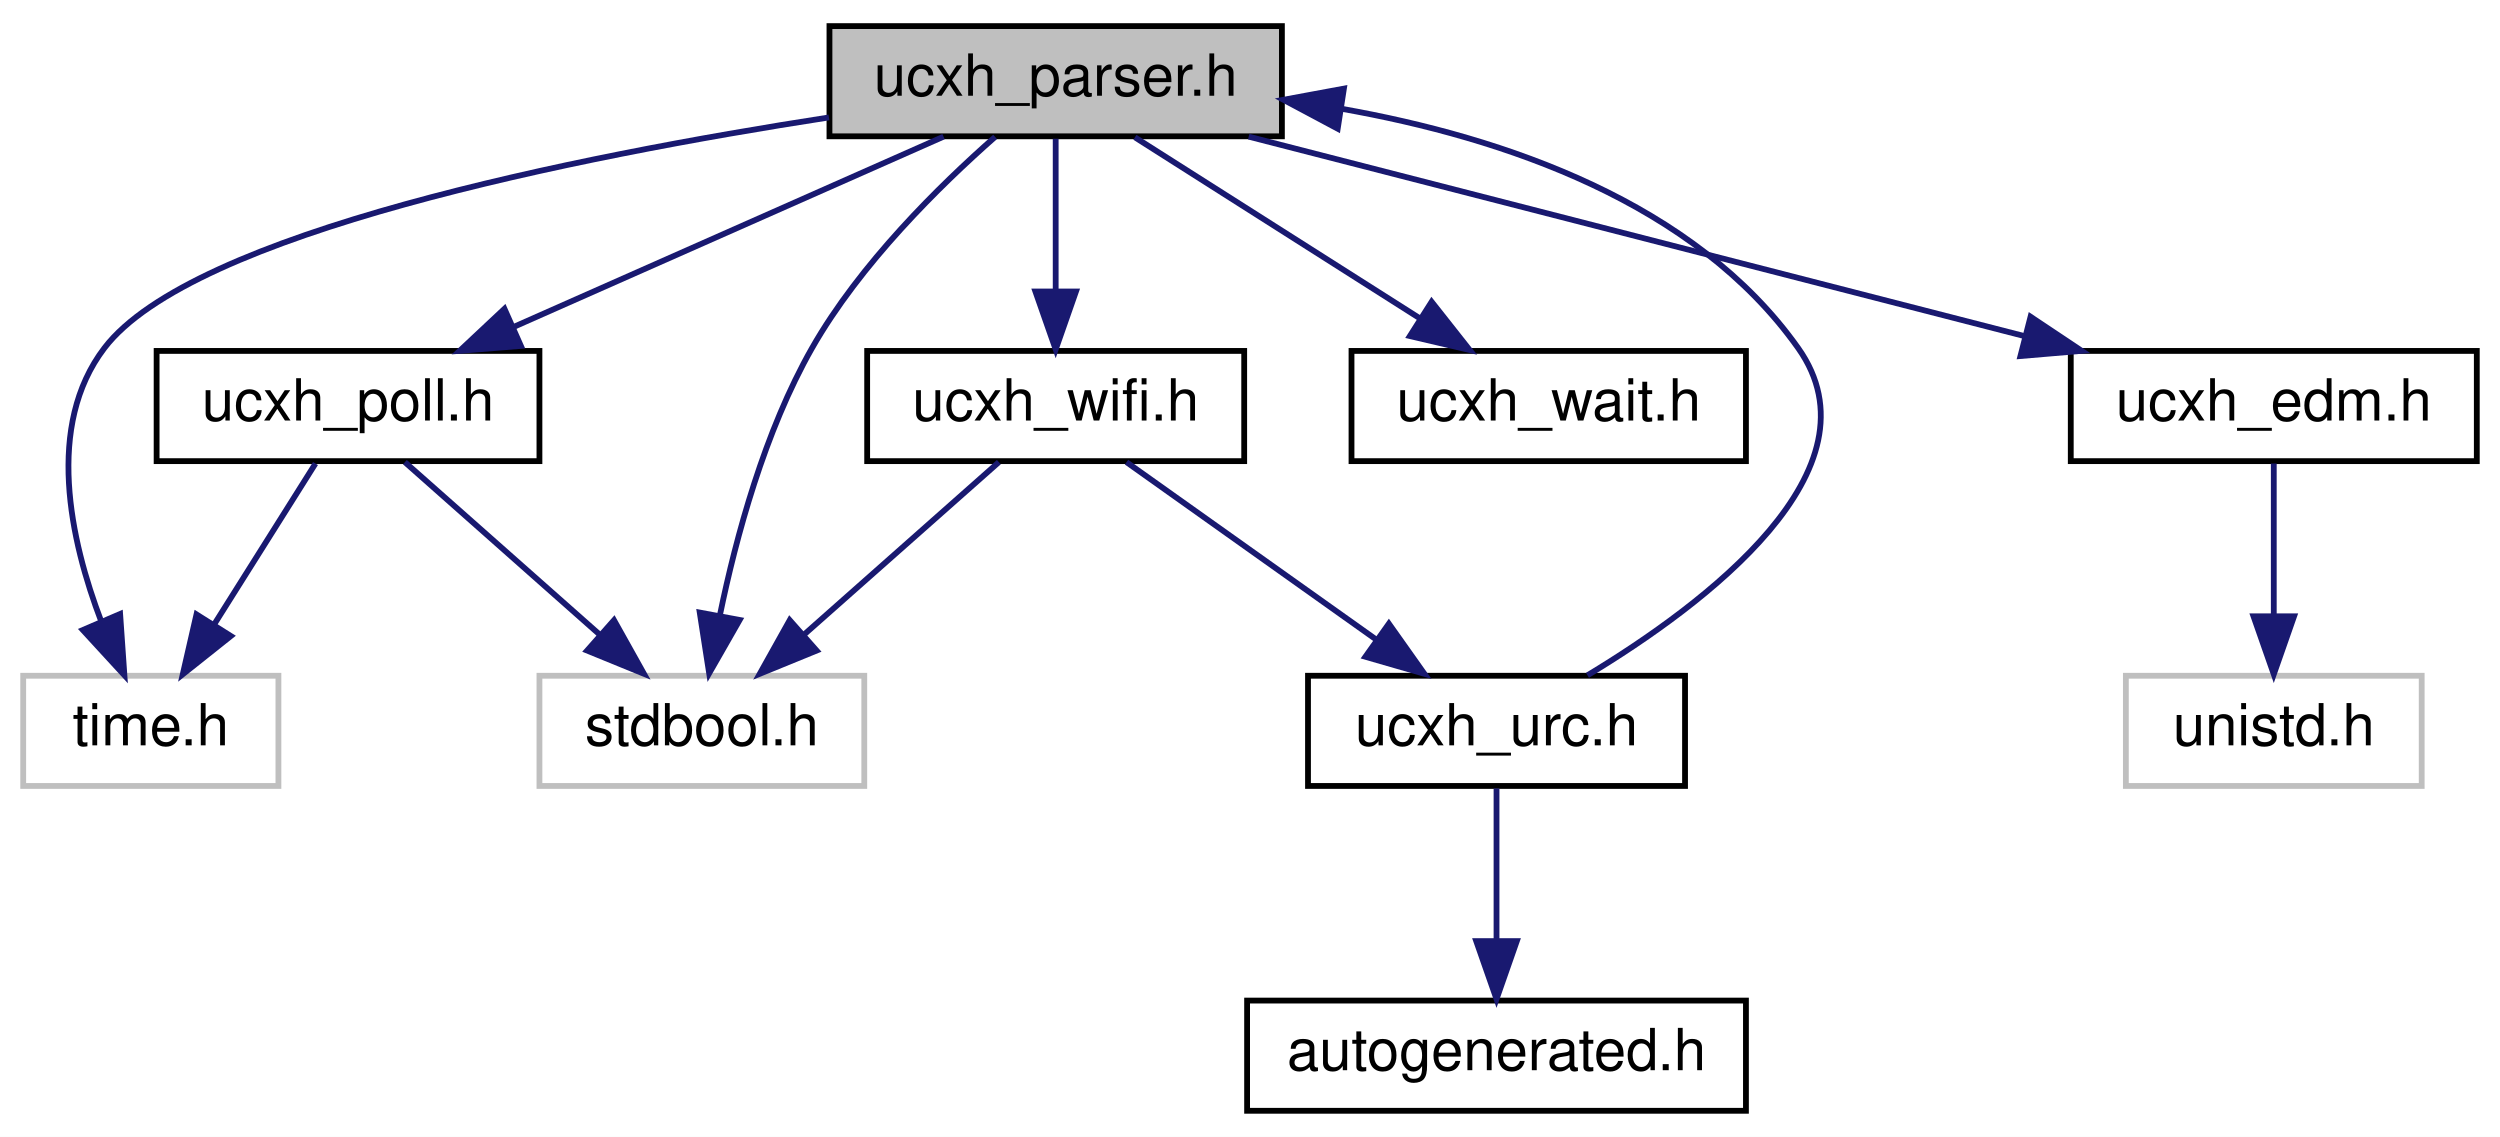
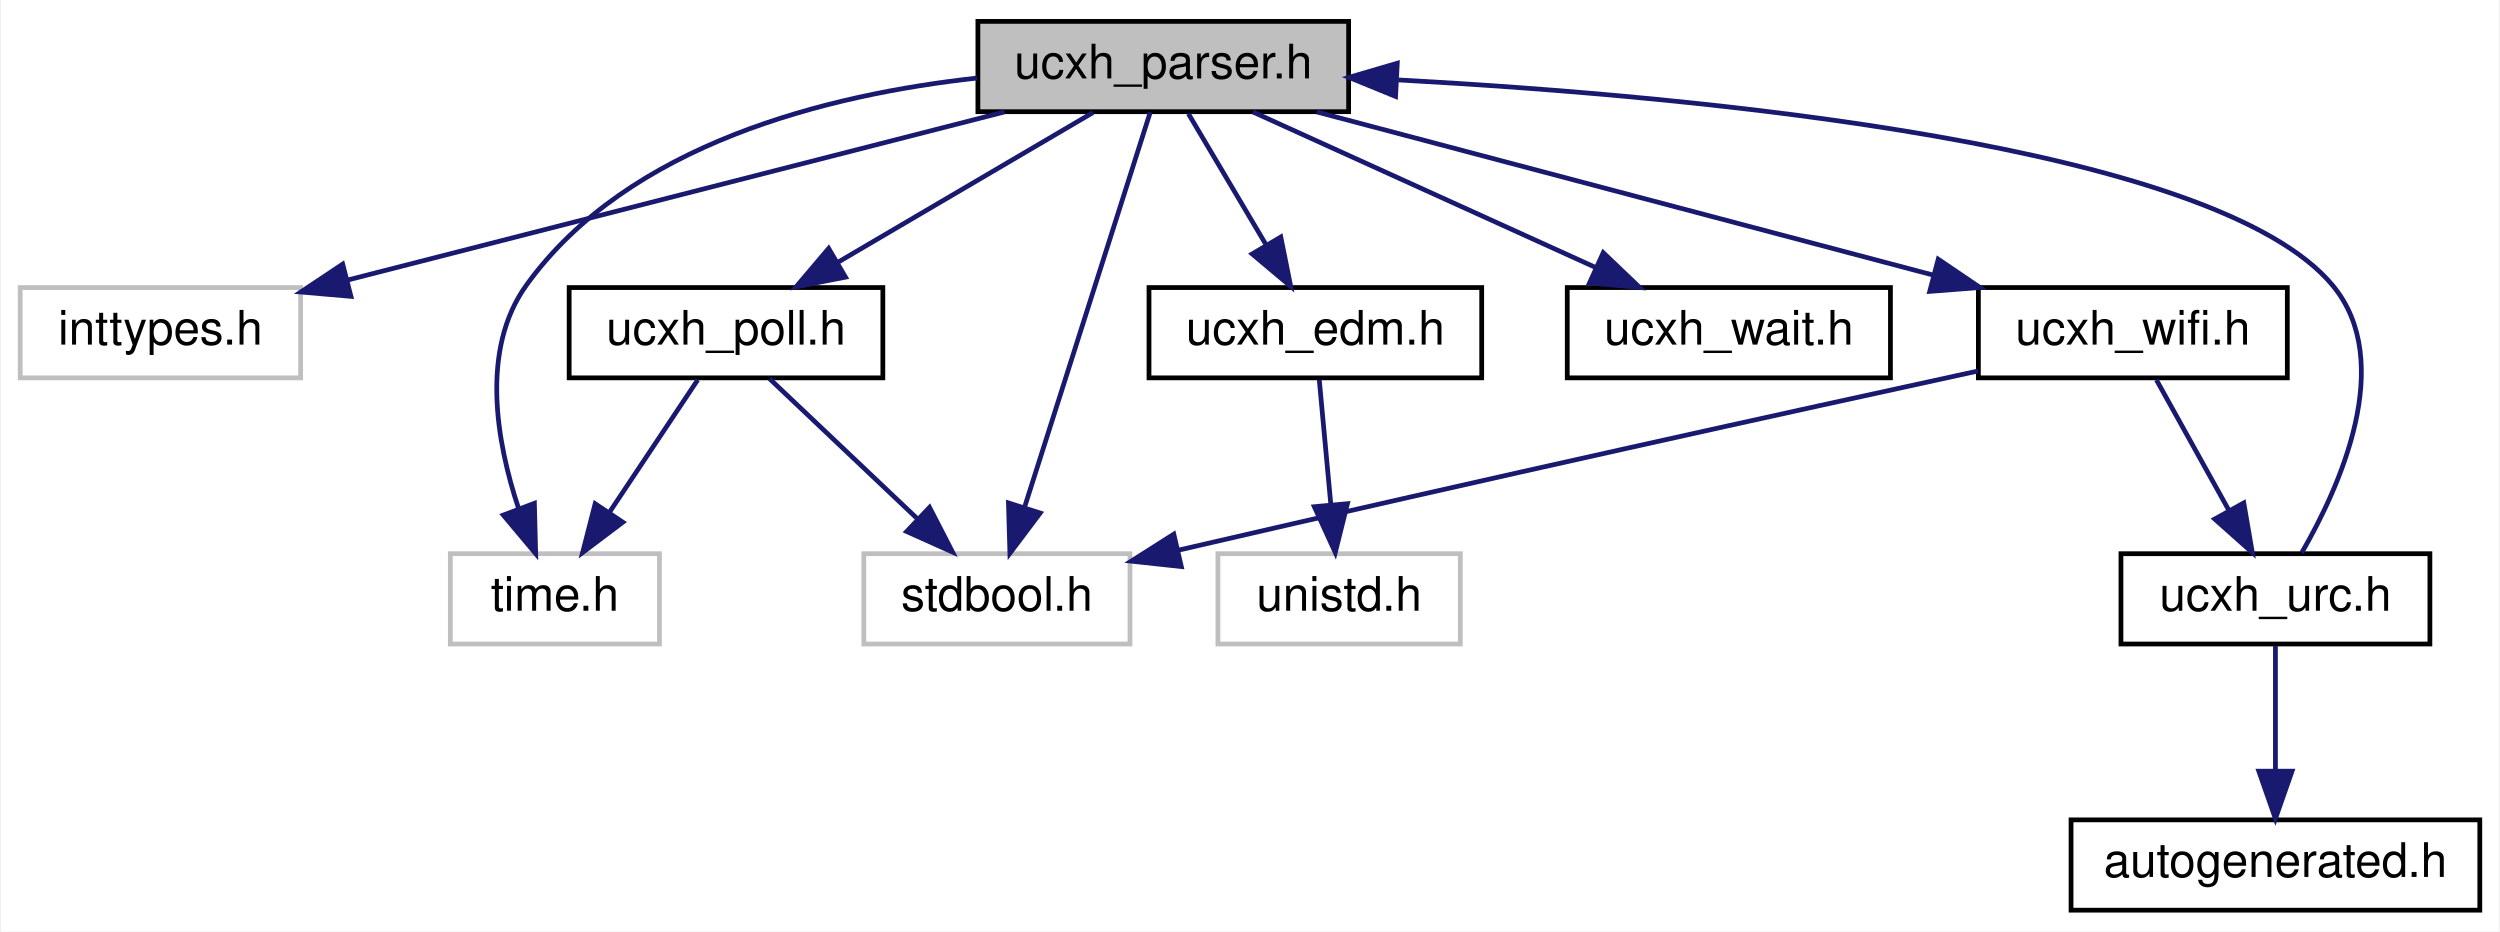
- <svg xmlns="http://www.w3.org/2000/svg" xmlns:xlink="http://www.w3.org/1999/xlink" width="431pt" height="196pt" viewBox="0.00 0.00 431.00 196.00">
+ <svg xmlns="http://www.w3.org/2000/svg" xmlns:xlink="http://www.w3.org/1999/xlink" width="526pt" height="196pt" viewBox="0.00 0.00 525.50 196.00">
  <g id="graph0" class="graph" transform="scale(1 1) rotate(0) translate(4 192)">
-     <polygon fill="white" stroke="none" points="-4,4 -4,-192 427,-192 427,4 -4,4" />
+     <polygon fill="white" stroke="none" points="-4,4 -4,-192 521.5,-192 521.5,4 -4,4" />
    <g id="node1" class="node">
      <g id="a_node1">
        <a xlink:title=" ">
-           <polygon fill="#bfbfbf" stroke="black" points="139,-168.5 139,-187.5 217,-187.5 217,-168.5 139,-168.5" />
-           <text text-anchor="middle" x="178" y="-175.5" font-family="Helvetica,sans-Serif" font-size="10.00">ucxh_parser.h</text>
+           <polygon fill="#bfbfbf" stroke="black" points="201.5,-168.5 201.5,-187.5 279.5,-187.5 279.5,-168.5 201.5,-168.5" />
+           <text text-anchor="middle" x="240.5" y="-175.5" font-family="Helvetica,sans-Serif" font-size="10.00">ucxh_parser.h</text>
        </a>
      </g>
    </g>
    <g id="node2" class="node">
      <g id="a_node2">
        <a xlink:title=" ">
-           <polygon fill="white" stroke="#bfbfbf" points="89,-56.5 89,-75.5 145,-75.5 145,-56.5 89,-56.5" />
-           <text text-anchor="middle" x="117" y="-63.5" font-family="Helvetica,sans-Serif" font-size="10.00">stdbool.h</text>
+           <polygon fill="white" stroke="#bfbfbf" points="0,-112.5 0,-131.5 59,-131.5 59,-112.5 0,-112.5" />
+           <text text-anchor="middle" x="29.5" y="-119.5" font-family="Helvetica,sans-Serif" font-size="10.00">inttypes.h</text>
        </a>
      </g>
    </g>
    <g id="edge1" class="edge">
-       <path fill="none" stroke="midnightblue" d="M167.557,-168.397C158.041,-160.028 144.25,-146.487 136,-132 127.819,-117.633 122.892,-99.436 120.114,-85.953" />
-       <polygon fill="midnightblue" stroke="midnightblue" points="123.519,-85.12 118.261,-75.922 116.636,-86.392 123.519,-85.12" />
+       <path fill="none" stroke="midnightblue" d="M207.066,-168.444C169.545,-158.841 108.728,-143.276 68.921,-133.089" />
+       <polygon fill="midnightblue" stroke="midnightblue" points="69.588,-129.647 59.032,-130.558 67.852,-136.428 69.588,-129.647" />
    </g>
    <g id="node3" class="node">
      <g id="a_node3">
        <a xlink:title=" ">
-           <polygon fill="white" stroke="#bfbfbf" points="0,-56.5 0,-75.5 44,-75.5 44,-56.5 0,-56.5" />
-           <text text-anchor="middle" x="22" y="-63.5" font-family="Helvetica,sans-Serif" font-size="10.00">time.h</text>
+           <polygon fill="white" stroke="#bfbfbf" points="177.5,-56.5 177.5,-75.5 233.5,-75.5 233.5,-56.5 177.5,-56.5" />
+           <text text-anchor="middle" x="205.5" y="-63.5" font-family="Helvetica,sans-Serif" font-size="10.00">stdbool.h</text>
        </a>
      </g>
    </g>
    <g id="edge2" class="edge">
-       <path fill="none" stroke="midnightblue" d="M138.906,-171.755C95.361,-165.017 29.083,-151.78 14,-132 3.792,-118.614 8.068,-98.969 13.489,-84.782" />
-       <polygon fill="midnightblue" stroke="midnightblue" points="16.709,-86.154 17.447,-75.585 10.279,-83.387 16.709,-86.154" />
+       <path fill="none" stroke="midnightblue" d="M237.754,-168.368C232.08,-150.537 218.958,-109.295 211.314,-85.272" />
+       <polygon fill="midnightblue" stroke="midnightblue" points="214.601,-84.059 208.234,-75.591 207.93,-86.182 214.601,-84.059" />
    </g>
    <g id="node4" class="node">
      <g id="a_node4">
-         <a xlink:href="ucxh__edm_8h.html" target="_top" xlink:title=" ">
-           <polygon fill="white" stroke="black" points="353,-112.5 353,-131.5 423,-131.5 423,-112.5 353,-112.5" />
-           <text text-anchor="middle" x="388" y="-119.5" font-family="Helvetica,sans-Serif" font-size="10.00">ucxh_edm.h</text>
+         <a xlink:title=" ">
+           <polygon fill="white" stroke="#bfbfbf" points="90.5,-56.5 90.5,-75.5 134.5,-75.5 134.5,-56.5 90.5,-56.5" />
+           <text text-anchor="middle" x="112.5" y="-63.5" font-family="Helvetica,sans-Serif" font-size="10.00">time.h</text>
        </a>
      </g>
    </g>
    <g id="edge3" class="edge">
-       <path fill="none" stroke="midnightblue" d="M211.275,-168.444C247.448,-159.142 305.377,-144.246 344.981,-134.062" />
-       <polygon fill="midnightblue" stroke="midnightblue" points="346.067,-137.397 354.881,-131.516 344.324,-130.617 346.067,-137.397" />
+       <path fill="none" stroke="midnightblue" d="M201.343,-175.581C170.02,-172.13 127.919,-161.787 106.5,-132 96.799,-118.509 100.179,-99.149 104.838,-85.069" />
+       <polygon fill="midnightblue" stroke="midnightblue" points="108.187,-86.107 108.454,-75.515 101.641,-83.628 108.187,-86.107" />
+     </g>
+     <g id="node5" class="node">
+       <g id="a_node5">
+         <a xlink:href="ucxh__edm_8h.html" target="_top" xlink:title=" ">
+           <polygon fill="white" stroke="black" points="237.5,-112.5 237.5,-131.5 307.5,-131.5 307.5,-112.5 237.5,-112.5" />
+           <text text-anchor="middle" x="272.5" y="-119.5" font-family="Helvetica,sans-Serif" font-size="10.00">ucxh_edm.h</text>
+         </a>
+       </g>
+     </g>
+     <g id="edge4" class="edge">
+       <path fill="none" stroke="midnightblue" d="M245.784,-168.083C250.211,-160.613 256.663,-149.724 262.118,-140.52" />
+       <polygon fill="midnightblue" stroke="midnightblue" points="265.227,-142.138 267.314,-131.751 259.205,-138.57 265.227,-142.138" />
+     </g>
+     <g id="node7" class="node">
+       <g id="a_node7">
+         <a xlink:href="ucxh__poll_8h.html" target="_top" xlink:title=" ">
+           <polygon fill="white" stroke="black" points="115.5,-112.5 115.5,-131.5 181.5,-131.5 181.5,-112.5 115.5,-112.5" />
+           <text text-anchor="middle" x="148.5" y="-119.5" font-family="Helvetica,sans-Serif" font-size="10.00">ucxh_poll.h</text>
+         </a>
+       </g>
+     </g>
+     <g id="edge6" class="edge">
+       <path fill="none" stroke="midnightblue" d="M225.719,-168.324C211.233,-159.822 188.927,-146.729 172.007,-136.797" />
+       <polygon fill="midnightblue" stroke="midnightblue" points="173.641,-133.698 163.245,-131.655 170.097,-139.735 173.641,-133.698" />
+     </g>
+     <g id="node8" class="node">
+       <g id="a_node8">
+         <a xlink:href="ucxh__wait_8h.html" target="_top" xlink:title=" ">
+           <polygon fill="white" stroke="black" points="325.5,-112.5 325.5,-131.5 393.5,-131.5 393.5,-112.5 325.5,-112.5" />
+           <text text-anchor="middle" x="359.5" y="-119.5" font-family="Helvetica,sans-Serif" font-size="10.00">ucxh_wait.h</text>
+         </a>
+       </g>
+     </g>
+     <g id="edge9" class="edge">
+       <path fill="none" stroke="midnightblue" d="M259.356,-168.444C278.766,-159.636 309.23,-145.812 331.465,-135.722" />
+       <polygon fill="midnightblue" stroke="midnightblue" points="333.072,-138.836 340.732,-131.516 330.18,-132.462 333.072,-138.836" />
+     </g>
+     <g id="node9" class="node">
+       <g id="a_node9">
+         <a xlink:href="ucxh__wifi_8h.html" target="_top" xlink:title=" ">
+           <polygon fill="white" stroke="black" points="412,-112.5 412,-131.5 477,-131.5 477,-112.5 412,-112.5" />
+           <text text-anchor="middle" x="444.5" y="-119.5" font-family="Helvetica,sans-Serif" font-size="10.00">ucxh_wifi.h</text>
+         </a>
+       </g>
+     </g>
+     <g id="edge10" class="edge">
+       <path fill="none" stroke="midnightblue" d="M272.824,-168.444C307.889,-159.162 363.998,-144.309 402.465,-134.127" />
+       <polygon fill="midnightblue" stroke="midnightblue" points="403.555,-137.459 412.327,-131.516 401.764,-130.692 403.555,-137.459" />
    </g>
    <g id="node6" class="node">
      <g id="a_node6">
-         <a xlink:href="ucxh__poll_8h.html" target="_top" xlink:title=" ">
-           <polygon fill="white" stroke="black" points="23,-112.5 23,-131.5 89,-131.5 89,-112.5 23,-112.5" />
-           <text text-anchor="middle" x="56" y="-119.5" font-family="Helvetica,sans-Serif" font-size="10.00">ucxh_poll.h</text>
+         <a xlink:title=" ">
+           <polygon fill="white" stroke="#bfbfbf" points="252,-56.5 252,-75.5 303,-75.5 303,-56.5 252,-56.5" />
+           <text text-anchor="middle" x="277.5" y="-63.5" font-family="Helvetica,sans-Serif" font-size="10.00">unistd.h</text>
        </a>
      </g>
    </g>
    <g id="edge5" class="edge">
-       <path fill="none" stroke="midnightblue" d="M158.669,-168.444C138.68,-159.596 107.257,-145.687 84.436,-135.586" />
-       <polygon fill="midnightblue" stroke="midnightblue" points="85.802,-132.363 75.241,-131.516 82.969,-138.764 85.802,-132.363" />
+       <path fill="none" stroke="midnightblue" d="M273.326,-112.083C273.981,-105.006 274.92,-94.861 275.742,-85.987" />
+       <polygon fill="midnightblue" stroke="midnightblue" points="279.253,-86.031 276.69,-75.751 272.283,-85.386 279.253,-86.031" />
    </g>
-     <g id="node7" class="node">
-       <g id="a_node7">
-         <a xlink:href="ucxh__wait_8h.html" target="_top" xlink:title=" ">
-           <polygon fill="white" stroke="black" points="229,-112.5 229,-131.5 297,-131.5 297,-112.5 229,-112.5" />
-           <text text-anchor="middle" x="263" y="-119.5" font-family="Helvetica,sans-Serif" font-size="10.00">ucxh_wait.h</text>
+     <g id="edge7" class="edge">
+       <path fill="none" stroke="midnightblue" d="M157.658,-112.324C166.001,-104.42 178.532,-92.548 188.677,-82.938" />
+       <polygon fill="midnightblue" stroke="midnightblue" points="191.323,-85.252 196.175,-75.834 186.509,-80.171 191.323,-85.252" />
+     </g>
+     <g id="edge8" class="edge">
+       <path fill="none" stroke="midnightblue" d="M142.555,-112.083C137.523,-104.534 130.163,-93.495 123.987,-84.23" />
+       <polygon fill="midnightblue" stroke="midnightblue" points="126.793,-82.13 118.334,-75.751 120.969,-86.013 126.793,-82.13" />
+     </g>
+     <g id="edge11" class="edge">
+       <path fill="none" stroke="midnightblue" d="M411.919,-113.946C373.906,-105.671 308.906,-91.383 243.793,-76.269" />
+       <polygon fill="midnightblue" stroke="midnightblue" points="244.301,-72.794 233.768,-73.936 242.714,-79.612 244.301,-72.794" />
+     </g>
+     <g id="node10" class="node">
+       <g id="a_node10">
+         <a xlink:href="ucxh__urc_8h.html" target="_top" xlink:title=" ">
+           <polygon fill="white" stroke="black" points="442,-56.5 442,-75.5 507,-75.5 507,-56.5 442,-56.5" />
+           <text text-anchor="middle" x="474.5" y="-63.5" font-family="Helvetica,sans-Serif" font-size="10.00">ucxh_urc.h</text>
        </a>
      </g>
    </g>
-     <g id="edge8" class="edge">
-       <path fill="none" stroke="midnightblue" d="M191.657,-168.324C204.916,-159.9 225.268,-146.971 240.846,-137.074" />
-       <polygon fill="midnightblue" stroke="midnightblue" points="242.813,-139.971 249.377,-131.655 239.06,-134.063 242.813,-139.971" />
+     <g id="edge12" class="edge">
+       <path fill="none" stroke="midnightblue" d="M449.454,-112.083C453.604,-104.613 459.653,-93.724 464.767,-84.52" />
+       <polygon fill="midnightblue" stroke="midnightblue" points="467.841,-86.192 469.638,-75.751 461.722,-82.793 467.841,-86.192" />
    </g>
-     <g id="node8" class="node">
-       <g id="a_node8">
-         <a xlink:href="ucxh__wifi_8h.html" target="_top" xlink:title=" ">
-           <polygon fill="white" stroke="black" points="145.5,-112.5 145.5,-131.5 210.5,-131.5 210.5,-112.5 145.5,-112.5" />
-           <text text-anchor="middle" x="178" y="-119.5" font-family="Helvetica,sans-Serif" font-size="10.00">ucxh_wifi.h</text>
+     <g id="edge13" class="edge">
+       <path fill="none" stroke="midnightblue" d="M480.022,-75.684C487.906,-89.298 500.021,-115.782 486.5,-132 461.975,-161.418 354.414,-171.661 289.918,-175.186" />
+       <polygon fill="midnightblue" stroke="midnightblue" points="289.377,-171.709 279.568,-175.715 289.734,-178.7 289.377,-171.709" />
+     </g>
+     <g id="node11" class="node">
+       <g id="a_node11">
+         <a xlink:href="autogenerated_8h.html" target="_top" xlink:title="Automatically generated function prototypes and documentation.">
+           <polygon fill="white" stroke="black" points="431.5,-0.5 431.5,-19.5 517.5,-19.5 517.5,-0.5 431.5,-0.5" />
+           <text text-anchor="middle" x="474.5" y="-7.5" font-family="Helvetica,sans-Serif" font-size="10.00">autogenerated.h</text>
        </a>
      </g>
    </g>
-     <g id="edge9" class="edge">
-       <path fill="none" stroke="midnightblue" d="M178,-168.083C178,-161.006 178,-150.861 178,-141.986" />
-       <polygon fill="midnightblue" stroke="midnightblue" points="181.5,-141.751 178,-131.751 174.5,-141.751 181.5,-141.751" />
-     </g>
-     <g id="node5" class="node">
-       <g id="a_node5">
-         <a xlink:title=" ">
-           <polygon fill="white" stroke="#bfbfbf" points="362.5,-56.5 362.5,-75.5 413.5,-75.5 413.5,-56.5 362.5,-56.5" />
-           <text text-anchor="middle" x="388" y="-63.5" font-family="Helvetica,sans-Serif" font-size="10.00">unistd.h</text>
-         </a>
-       </g>
-     </g>
-     <g id="edge4" class="edge">
-       <path fill="none" stroke="midnightblue" d="M388,-112.083C388,-105.006 388,-94.861 388,-85.987" />
-       <polygon fill="midnightblue" stroke="midnightblue" points="391.5,-85.751 388,-75.751 384.5,-85.751 391.5,-85.751" />
-     </g>
-     <g id="edge6" class="edge">
-       <path fill="none" stroke="midnightblue" d="M65.801,-112.324C74.818,-104.341 88.406,-92.313 99.318,-82.653" />
-       <polygon fill="midnightblue" stroke="midnightblue" points="101.853,-85.083 107.021,-75.834 97.213,-79.842 101.853,-85.083" />
-     </g>
-     <g id="edge7" class="edge">
-       <path fill="none" stroke="midnightblue" d="M50.386,-112.083C45.633,-104.534 38.682,-93.495 32.848,-84.23" />
-       <polygon fill="midnightblue" stroke="midnightblue" points="35.8,-82.349 27.51,-75.751 29.876,-86.078 35.8,-82.349" />
-     </g>
-     <g id="edge10" class="edge">
-       <path fill="none" stroke="midnightblue" d="M168.199,-112.324C159.182,-104.341 145.594,-92.313 134.682,-82.653" />
-       <polygon fill="midnightblue" stroke="midnightblue" points="136.787,-79.842 126.979,-75.834 132.147,-85.083 136.787,-79.842" />
-     </g>
-     <g id="node9" class="node">
-       <g id="a_node9">
-         <a xlink:href="ucxh__urc_8h.html" target="_top" xlink:title=" ">
-           <polygon fill="white" stroke="black" points="221.5,-56.5 221.5,-75.5 286.5,-75.5 286.5,-56.5 221.5,-56.5" />
-           <text text-anchor="middle" x="254" y="-63.5" font-family="Helvetica,sans-Serif" font-size="10.00">ucxh_urc.h</text>
-         </a>
-       </g>
-     </g>
-     <g id="edge11" class="edge">
-       <path fill="none" stroke="midnightblue" d="M190.211,-112.324C201.776,-104.107 219.375,-91.602 233.161,-81.807" />
-       <polygon fill="midnightblue" stroke="midnightblue" points="235.443,-84.479 241.567,-75.834 231.388,-78.773 235.443,-84.479" />
-     </g>
-     <g id="edge12" class="edge">
-       <path fill="none" stroke="midnightblue" d="M269.682,-75.58C289.922,-87.784 320.87,-111.01 306,-132 288.233,-157.079 255.327,-168.283 227.328,-173.241" />
-       <polygon fill="midnightblue" stroke="midnightblue" points="226.619,-169.809 217.272,-174.799 227.69,-176.727 226.619,-169.809" />
-     </g>
-     <g id="node10" class="node">
-       <g id="a_node10">
-         <a xlink:href="autogenerated_8h.html" target="_top" xlink:title="Automatically generated function prototypes and documentation.">
-           <polygon fill="white" stroke="black" points="211,-0.5 211,-19.5 297,-19.5 297,-0.5 211,-0.5" />
-           <text text-anchor="middle" x="254" y="-7.5" font-family="Helvetica,sans-Serif" font-size="10.00">autogenerated.h</text>
-         </a>
-       </g>
-     </g>
-     <g id="edge13" class="edge">
-       <path fill="none" stroke="midnightblue" d="M254,-56.083C254,-49.006 254,-38.861 254,-29.986" />
-       <polygon fill="midnightblue" stroke="midnightblue" points="257.5,-29.751 254,-19.751 250.5,-29.751 257.5,-29.751" />
+     <g id="edge14" class="edge">
+       <path fill="none" stroke="midnightblue" d="M474.5,-56.083C474.5,-49.006 474.5,-38.861 474.5,-29.986" />
+       <polygon fill="midnightblue" stroke="midnightblue" points="478,-29.751 474.5,-19.751 471,-29.751 478,-29.751" />
    </g>
  </g>
</svg>
